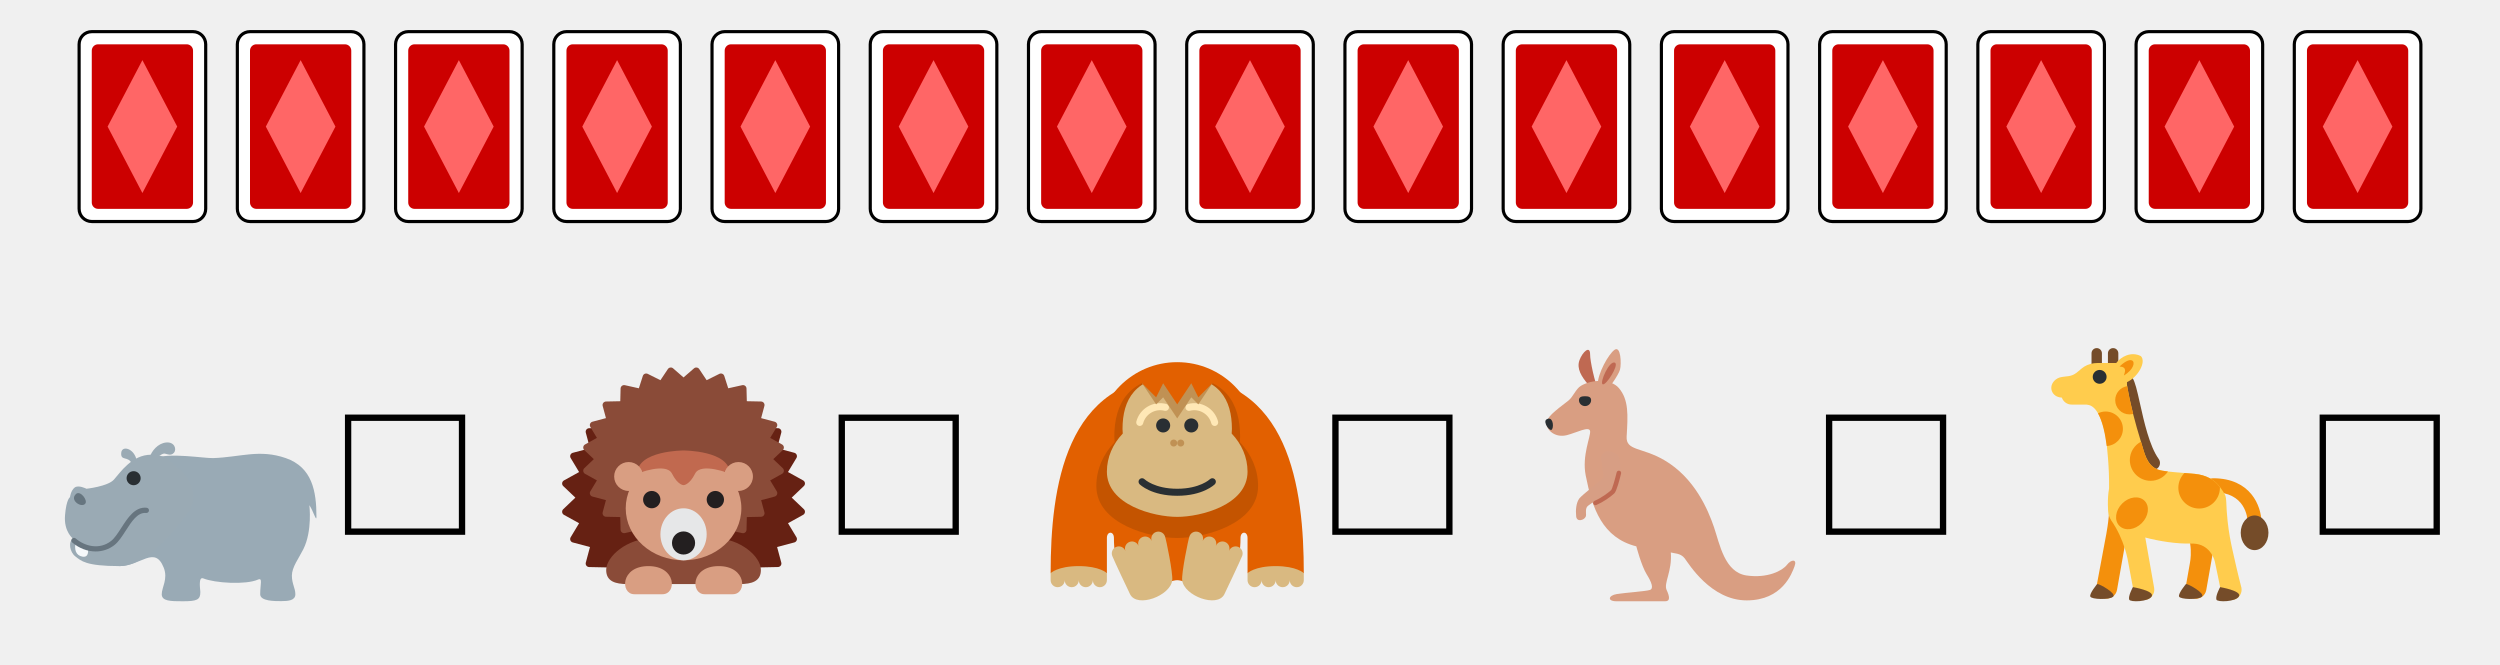
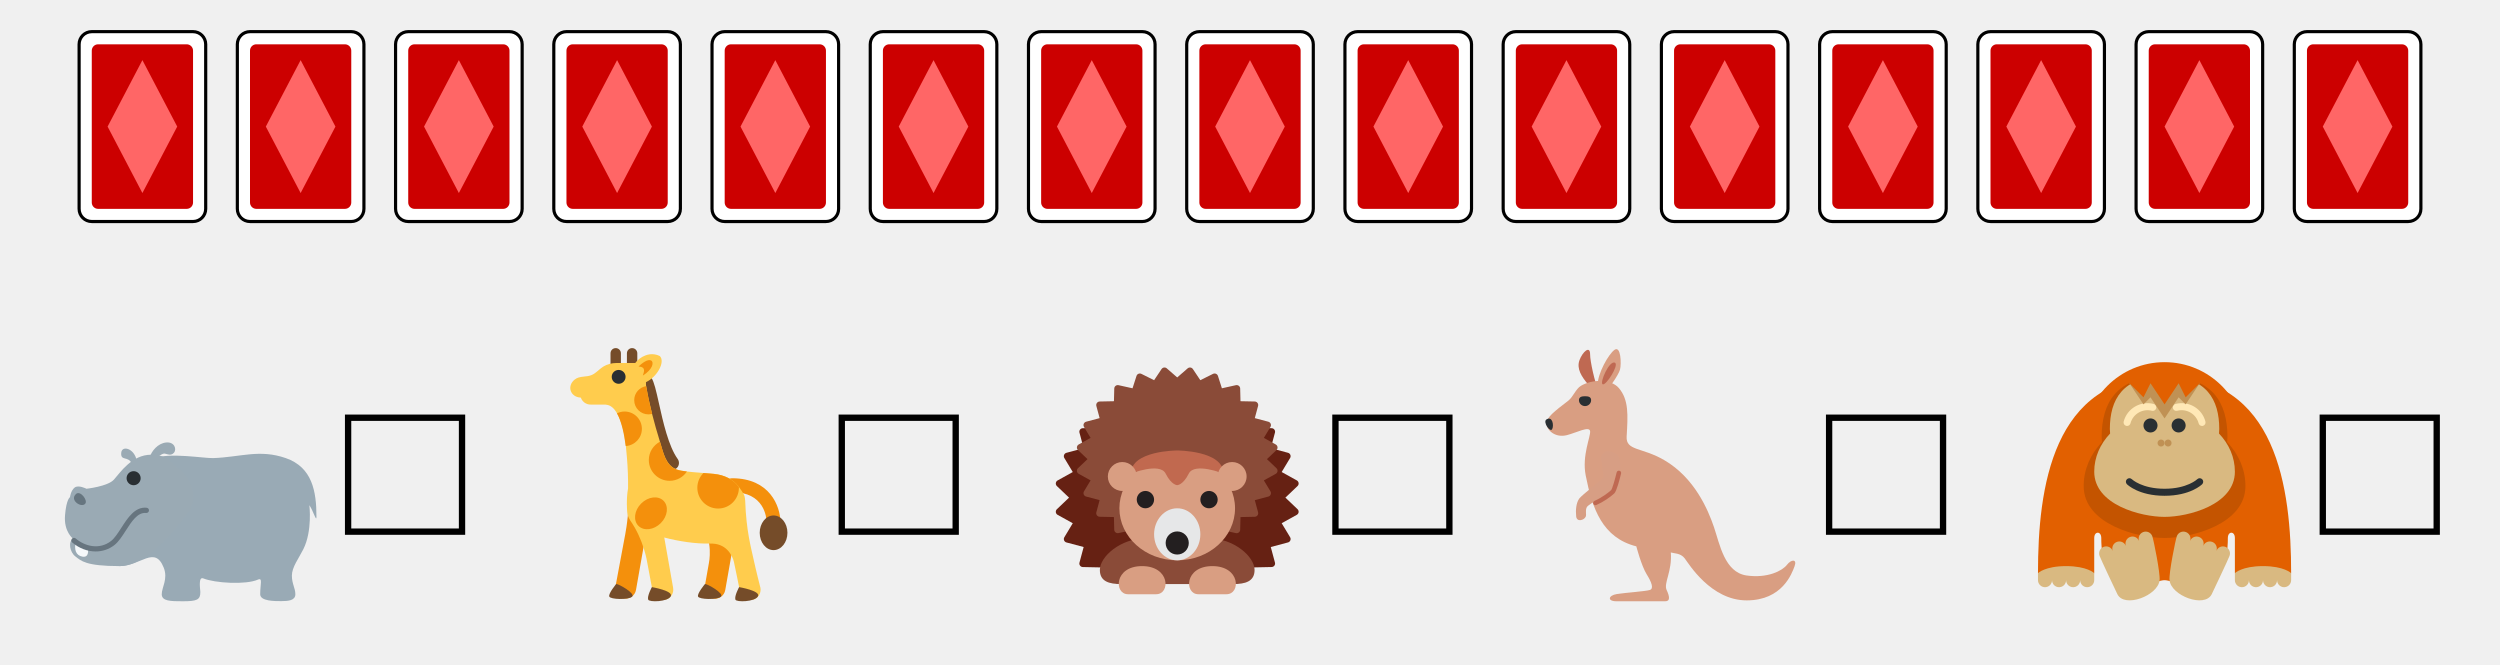
<svg xmlns="http://www.w3.org/2000/svg" width="790.0" height="210.0" viewBox="0 0 790.0 210.0">
  <defs>
</defs>
  <g>
    <g transform="translate(25.0, 10)">
      <rect x="0" y="0" width="40" height="60" rx="4" ry="4" fill="white" stroke="black" stroke-width="1" />
      <rect x="4" y="4" width="32" height="52" rx="2" ry="2" fill="#cc0000" stroke="none" />
      <path d="M20.0,9 L31,30.0 L20.0,51 L9,30.0 Z" fill="#ff6666" />
    </g>
    <g transform="translate(75.0, 10)">
      <rect x="0" y="0" width="40" height="60" rx="4" ry="4" fill="white" stroke="black" stroke-width="1" />
      <rect x="4" y="4" width="32" height="52" rx="2" ry="2" fill="#cc0000" stroke="none" />
      <path d="M20.0,9 L31,30.0 L20.0,51 L9,30.0 Z" fill="#ff6666" />
    </g>
    <g transform="translate(125.0, 10)">
      <rect x="0" y="0" width="40" height="60" rx="4" ry="4" fill="white" stroke="black" stroke-width="1" />
      <rect x="4" y="4" width="32" height="52" rx="2" ry="2" fill="#cc0000" stroke="none" />
      <path d="M20.0,9 L31,30.0 L20.0,51 L9,30.0 Z" fill="#ff6666" />
    </g>
    <g transform="translate(175.0, 10)">
      <rect x="0" y="0" width="40" height="60" rx="4" ry="4" fill="white" stroke="black" stroke-width="1" />
      <rect x="4" y="4" width="32" height="52" rx="2" ry="2" fill="#cc0000" stroke="none" />
      <path d="M20.0,9 L31,30.0 L20.0,51 L9,30.0 Z" fill="#ff6666" />
    </g>
    <g transform="translate(225.0, 10)">
      <rect x="0" y="0" width="40" height="60" rx="4" ry="4" fill="white" stroke="black" stroke-width="1" />
      <rect x="4" y="4" width="32" height="52" rx="2" ry="2" fill="#cc0000" stroke="none" />
      <path d="M20.0,9 L31,30.0 L20.0,51 L9,30.0 Z" fill="#ff6666" />
    </g>
    <g transform="translate(275.0, 10)">
      <rect x="0" y="0" width="40" height="60" rx="4" ry="4" fill="white" stroke="black" stroke-width="1" />
      <rect x="4" y="4" width="32" height="52" rx="2" ry="2" fill="#cc0000" stroke="none" />
      <path d="M20.0,9 L31,30.0 L20.0,51 L9,30.0 Z" fill="#ff6666" />
    </g>
    <g transform="translate(325.0, 10)">
      <rect x="0" y="0" width="40" height="60" rx="4" ry="4" fill="white" stroke="black" stroke-width="1" />
      <rect x="4" y="4" width="32" height="52" rx="2" ry="2" fill="#cc0000" stroke="none" />
      <path d="M20.0,9 L31,30.0 L20.0,51 L9,30.0 Z" fill="#ff6666" />
    </g>
    <g transform="translate(375.0, 10)">
      <rect x="0" y="0" width="40" height="60" rx="4" ry="4" fill="white" stroke="black" stroke-width="1" />
      <rect x="4" y="4" width="32" height="52" rx="2" ry="2" fill="#cc0000" stroke="none" />
      <path d="M20.0,9 L31,30.0 L20.0,51 L9,30.0 Z" fill="#ff6666" />
    </g>
    <g transform="translate(425.0, 10)">
      <rect x="0" y="0" width="40" height="60" rx="4" ry="4" fill="white" stroke="black" stroke-width="1" />
      <rect x="4" y="4" width="32" height="52" rx="2" ry="2" fill="#cc0000" stroke="none" />
      <path d="M20.0,9 L31,30.0 L20.0,51 L9,30.0 Z" fill="#ff6666" />
    </g>
    <g transform="translate(475.0, 10)">
      <rect x="0" y="0" width="40" height="60" rx="4" ry="4" fill="white" stroke="black" stroke-width="1" />
      <rect x="4" y="4" width="32" height="52" rx="2" ry="2" fill="#cc0000" stroke="none" />
      <path d="M20.0,9 L31,30.0 L20.0,51 L9,30.0 Z" fill="#ff6666" />
    </g>
    <g transform="translate(525.0, 10)">
      <rect x="0" y="0" width="40" height="60" rx="4" ry="4" fill="white" stroke="black" stroke-width="1" />
      <rect x="4" y="4" width="32" height="52" rx="2" ry="2" fill="#cc0000" stroke="none" />
      <path d="M20.0,9 L31,30.0 L20.0,51 L9,30.0 Z" fill="#ff6666" />
    </g>
    <g transform="translate(575.0, 10)">
      <rect x="0" y="0" width="40" height="60" rx="4" ry="4" fill="white" stroke="black" stroke-width="1" />
      <rect x="4" y="4" width="32" height="52" rx="2" ry="2" fill="#cc0000" stroke="none" />
      <path d="M20.0,9 L31,30.0 L20.0,51 L9,30.0 Z" fill="#ff6666" />
    </g>
    <g transform="translate(625.0, 10)">
      <rect x="0" y="0" width="40" height="60" rx="4" ry="4" fill="white" stroke="black" stroke-width="1" />
      <rect x="4" y="4" width="32" height="52" rx="2" ry="2" fill="#cc0000" stroke="none" />
      <path d="M20.0,9 L31,30.0 L20.0,51 L9,30.0 Z" fill="#ff6666" />
    </g>
    <g transform="translate(675.0, 10)">
      <rect x="0" y="0" width="40" height="60" rx="4" ry="4" fill="white" stroke="black" stroke-width="1" />
      <rect x="4" y="4" width="32" height="52" rx="2" ry="2" fill="#cc0000" stroke="none" />
      <path d="M20.0,9 L31,30.0 L20.0,51 L9,30.0 Z" fill="#ff6666" />
    </g>
    <g transform="translate(725.0, 10)">
      <rect x="0" y="0" width="40" height="60" rx="4" ry="4" fill="white" stroke="black" stroke-width="1" />
      <rect x="4" y="4" width="32" height="52" rx="2" ry="2" fill="#cc0000" stroke="none" />
      <path d="M20.0,9 L31,30.0 L20.0,51 L9,30.0 Z" fill="#ff6666" />
    </g>
    <g transform="translate(10.0, 100)">
      <g>
        <svg x="10.0" y="10.0" width="80" height="80" viewBox="0 0 36 36">
          <path fill="#99AAB5" d="M13 15.689c1.945-.886 7.032-.006 8.304-.048 3.861-.127 6.58-1.305 10.332 0C35.388 16.946 36 20.327 36 24c0 .816-.465-.9-1.008-1.662 0 0 .451 3.643-.854 6.253-.664 1.328-1.631 2.557-1.631 3.753-.001 1.197.493 1.78.493 2.656 0 .892-1 .98-2 .98-.926 0-3 .02-3-.98 0-1.423.385-2.394-.312-2.083-1.729.771-6.146.5-7.771-.167-.766-.314-.43 1.598-.428 1.932C19.499 35.795 19 36 17 36c-1.741 0-3-.012-3-1s.919-2.179.281-3.781C13 28 11 31 7.999 31 5.031 31 13 15.689 13 15.689z" />
          <path fill="#9AAAB4" d="M3.29 20s3.045-.326 3.915-1.305c.87-.979 2.556-3.535 5.275-3.535s3.045 1.577 4.024 2.066c.978.49 2.91 3.653 1.496 5.774s-6 8-10 8c-4.84 0-5.485-.764-6.281-1.375-.792-.607-1.051-2.042-.344-2.531 0 0-1.312-1-1.131-3.287.185-2.331.707-2.61.707-2.61s.109-.924.653-1.359C2.148 19.402 3.29 20 3.29 20z" />
          <path fill="#F5F8FA" d="M2.691 29.65c.629.132.992-.253.777-1.4-.657.047-1.663-.816-1.663-.816-.327 1.268.012 2.032.886 2.216z" />
          <path fill="#67757F" d="M4.601 28.918c-1.148 0-2.333-.432-3.327-1.279-.157-.135-.176-.371-.042-.528.135-.157.372-.177.529-.042 1.306 1.115 3.371 1.657 5.039.354.497-.388.958-1.104 1.446-1.861.912-1.416 1.945-3.033 3.602-2.862.207.02.357.203.337.409-.02.205-.205.353-.409.337-1.212-.127-2.066 1.226-2.9 2.522-.523.812-1.017 1.58-1.614 2.047-.774.604-1.705.903-2.661.903z" />
          <path fill="#66757F" d="M1.813 20.74c.611-.543 1.694.891 1.318 1.374-.535.687-2.308-.494-1.318-1.374z" />
          <circle fill="#292F33" cx="10" cy="18.5" r="1" />
          <path fill="#9AAAB4" d="M8.238 14.889c.095-1.09 1.794-.653 2.175.979s-.42 1.168-.653.598c-.489-1.197-1.631-.327-1.522-1.577zm4.062.598c.258-.84 1.142-1.958 2.338-2.066 1.196-.109 1.523.979 1.088 1.468-.435.489-.979.163-1.305.109s-1.088.489-1.414.979c-.326.489-.924.217-.707-.49z" />
        </svg>
        <rect x="100.0" y="32.0" width="36.0" height="36.0" fill="none" stroke="black" stroke-width="2" />
      </g>
    </g>
    <g transform="translate(166.0, 100)">
      <g>
        <svg x="10.0" y="10.0" width="80" height="80" viewBox="0 0 36 36">
+           <path d="M22.217 35.615h-.002c-.804-.142-1.34-.908-1.198-1.712l.59-3.344s.68-3.165-1.076-5.449c1.259-1.171 5.024.085 5.024.085l-1.626 9.221c-.142.804-.908 1.34-1.712 1.199zm-12.692-.021h-.002c-.804-.142-1.34-.908-1.198-1.712l1.312-7.025s.503-2.419.503-4.439c1.142-.439 2.723 2.757 2.723 2.757l-1.626 9.221c-.143.803-.909 1.339-1.712 1.198zm21.277-9.823c-.537 0-.977-.431-.985-.969-.012-.723-.304-4.326-4.925-4.326-.545 0-.985-.441-.985-.985s.441-.985.985-.985c5.363 0 6.858 3.938 6.896 6.264.009.545-.425.993-.969 1.002l-.017-.001z" fill="#F4900C" />
+           <g fill="#754C29">
+             <path d="M15.226 17.252l-3.46-11.98 1.687-1.02c.369.61.628 1.722 1.054 3.633.569 2.558 1.349 6.06 2.657 7.876.318.442.218 1.058-.224 1.376-.175.126-1.714.115-1.714.115zM7.615 2.71V.739c0-.408.331-.739.739-.739s.739.331.739.739V2.71H7.615zm2.332 0V.739c0-.408.331-.739.739-.739s.739.331.739.739V2.71H9.947z" />
+             <ellipse cx="30.802" cy="26.263" rx="1.971" ry="2.464" />
+           </g>
+           <path fill="#FFCC4D" d="M28.935 34.094s-.647-2.515-.998-4.154c-.332-1.549-1.025-3.981-1.171-8.225-.01-.145-.039-.512-.138-.779-.122-.33-.567-.933-.766-1.203-.777-1.052-2.012-1.691-3.526-1.847-1.283-.132-2.573-.185-3.854-.339-.59-.071-1.1-.156-1.422-.272-1.636-.589-1.962-2.502-2.414-3.965-.8-2.59-1.508-5.225-1.961-7.9l-.036.009.036-.009-.027-.165V4.84c1.567-.714 2.79-2.888 1.971-3.706-1.416-.708-2.827.11-3.513.992-.02-.001-.039-.006-.059-.006H8.459c-.655 0-1.304.16-1.872.51-.584.359-.986.907-1.633 1.19-.786.344-1.721.093-2.417.64-1.189.933-.625 2.525.854 2.578.201.577.745.993 1.39.993h2.106c.055.011.108.021.173.029.604.071 1.088.525 1.477 1.215 1.047 1.856 1.244 4.244 1.415 6.324.119 1.448.177 2.906.158 4.36-.293 1.566-.12 3.377-.12 3.377.044.419.186.777.394 1.095l-.01.011c1.99 2.81 2.449 5.97 2.449 5.97l.784 4.193c.142.804.908 1.341 1.713 1.199.804-.142 1.341-.908 1.199-1.712l-1.262-7.159c1.977.534 4.609.932 6.449.852 0 .006-.003.014-.002.02 2.371-.146 3.26 1.73 3.454 2.576.194.846.868 4.228.868 4.228.142.804.909 1.341 1.712 1.199.802-.143 1.339-.91 1.197-1.714z" />
+           <path fill="#F4900C" d="M11.975 22.1c-.985.985-1.16 2.408-.391 3.178.77.77 2.193.595 3.178-.391s1.16-2.408.391-3.178c-.77-.77-2.193-.595-3.178.391zm1.088-6.185c0 1.633 1.324 2.956 2.956 2.956 1.029 0 1.933-.526 2.462-1.323-.59-.071-1.1-.156-1.422-.272-1.564-.563-1.872-2.237-2.253-3.441-.057-.179-.108-.349-.162-.523-.935.496-1.581 1.469-1.581 2.603zm-.986-4.434c0-1.361-1.103-2.464-2.464-2.464-.388 0-.75.098-1.077.257.635 1.126 1.015 2.885 1.242 4.653 1.282-.086 2.299-1.142 2.299-2.446zm-1.093-4.079c0 1.118.906 2.023 2.023 2.023.182 0 .355-.032.523-.077-.449-1.787-.709-3.122-.847-3.937-.961.156-1.699.985-1.699 1.991zm8.977 12.456c0 1.633 1.324 2.956 2.956 2.956 1.633 0 2.956-1.324 2.956-2.956 0-.043-.011-.082-.013-.124-.777-1.052-2.012-1.691-3.526-1.847-.457-.047-.972-.088-1.499-.128-.538.536-.874 1.277-.874 2.099zM11.598 2.613c.505-.483 1.317-1.089 1.778-.856.461.233.258 1.273-1.166 2.151.113-.439.551-1.215-.612-1.295z" />
+           <circle fill="#292F33" cx="8.772" cy="4.09" r=".985" />
+           <path d="M21.047 33.545s-1.142 1.351-.985 1.781 2.741.491 3.249.022-1.951-1.842-2.264-1.803zm-12.623 0s-1.142 1.351-.985 1.781c.156.43 2.741.491 3.249.022s-1.951-1.842-2.264-1.803zm4.547 2.22c.136.391 2.766.329 3.205-.461.439-.79-2.678-1.317-2.678-1.317s-.703 1.273-.527 1.778zm12.404 0c.136.391 2.766.329 3.205-.461.439-.79-2.678-1.317-2.678-1.317s-.703 1.273-.527 1.778z" fill="#754C29" />
+         </svg>
+         <rect x="100.0" y="32.0" width="36.0" height="36.0" fill="none" stroke="black" stroke-width="2" />
+       </g>
+     </g>
+     <g transform="translate(322.0, 100)">
+       <g>
+         <svg x="10.0" y="10.0" width="80" height="80" viewBox="0 0 36 36">
          <path fill="#6D6E71" d="M28.688 20.312C28.688 26.217 23.904 31 18 31c-5.903 0-10.688-4.783-10.688-10.688 0-5.903 4.786-10.689 10.688-10.689 5.904.001 10.688 4.786 10.688 10.689z" />
          <path fill="#662113" d="M26 33.5H10c-1.665 0-2.479-1.339-2.763-2.31l-2.664-.056c-.153-.003-.297-.077-.389-.2-.092-.122-.123-.281-.083-.43l.594-2.216-2.446-.651c-.152-.041-.276-.15-.335-.296s-.046-.311.035-.445l1.199-1.993-2.156-1.192c-.139-.077-.233-.216-.254-.374-.02-.157.036-.315.151-.426l1.729-1.647-1.729-1.646c-.115-.11-.171-.268-.151-.426.021-.158.115-.297.254-.374l2.156-1.194-1.2-1.994c-.081-.135-.094-.3-.035-.445.059-.146.183-.255.335-.296l2.446-.65-.594-2.218c-.04-.148-.009-.307.083-.43s.236-.196.39-.2l2.575-.053.058-2.302c.004-.149.074-.289.192-.381.118-.092.271-.127.416-.094l2.521.561.717-2.234c.045-.139.148-.251.282-.308.136-.056.288-.051.417.014l2.284 1.139 1.341-2.009c.08-.119.208-.199.35-.218.145-.019.287.024.394.119L18 7.258l1.88-1.636c.109-.094.251-.137.395-.118.143.019.269.099.35.218l1.34 2.009 2.286-1.139c.13-.065.283-.069.417-.014.135.057.237.169.282.308l.716 2.234 2.521-.561c.146-.032.298.002.416.094s.188.232.192.381l.058 2.302 2.574.053c.153.003.297.077.389.2.093.123.123.282.083.43l-.595 2.217 2.449.65c.152.04.276.15.336.296.059.146.046.311-.035.445l-1.201 1.994 2.155 1.194c.14.077.233.216.254.374s-.036.316-.151.426l-1.729 1.646 1.729 1.647c.115.11.172.269.151.426-.021.158-.114.297-.254.374L32.854 24.9l1.2 1.993c.081.135.094.3.035.445-.06.146-.184.255-.335.296l-2.45.651.595 2.216c.04.148.01.307-.082.43-.093.123-.236.197-.39.2l-2.663.056c-.285.974-1.099 2.313-2.764 2.313z" />
          <path fill="#8A4B38" d="M16.188 28.824c-.022 0-.044-.001-.066-.004-.143-.019-.27-.099-.35-.219l-1.058-1.585-1.805.899c-.131.064-.283.07-.418.014-.134-.057-.237-.169-.282-.309l-.564-1.757-1.99.442c-.148.031-.299-.003-.417-.095s-.188-.231-.192-.381l-.045-1.804-2.029-.043c-.153-.003-.297-.077-.389-.2-.092-.122-.123-.281-.083-.43l.464-1.732-1.92-.51c-.152-.041-.276-.15-.335-.296s-.046-.311.035-.445l.937-1.557-1.688-.934c-.14-.077-.234-.216-.254-.374-.02-.158.036-.316.151-.426l1.352-1.289-1.352-1.287c-.115-.11-.171-.268-.151-.426.021-.158.115-.297.254-.374l1.689-.935-.937-1.558c-.081-.135-.094-.3-.035-.445.059-.146.183-.255.335-.296l1.922-.511-.466-1.732c-.04-.148-.009-.307.083-.43s.236-.196.39-.2l2.029-.042.045-1.805c.004-.149.074-.289.192-.381.117-.092.27-.127.416-.094l1.99.442.564-1.756c.045-.139.148-.251.282-.308.136-.055.287-.051.418.014l1.805.899 1.058-1.584c.08-.119.207-.199.35-.218.144-.021.287.024.395.119L18 4.172l1.484-1.291c.109-.095.253-.138.395-.119.143.019.269.099.35.218l1.057 1.583 1.807-.9c.13-.064.283-.069.417-.013.135.057.237.169.282.308l.562 1.756 1.991-.442c.146-.033.3.002.416.094.118.092.188.232.192.382l.045 1.804 2.028.042c.153.003.297.077.389.2.093.123.123.282.083.43l-.465 1.734 1.924.511c.152.041.276.15.336.296.059.146.046.311-.035.445l-.938 1.558 1.689.935c.14.077.233.216.254.374.021.158-.036.316-.151.426l-1.353 1.287 1.353 1.289c.115.11.172.268.151.426-.021.158-.115.296-.254.374l-1.688.934.938 1.557c.081.135.094.3.035.445-.06.145-.184.255-.335.296l-1.925.512.465 1.732c.04.148.01.307-.082.43-.093.123-.236.197-.39.2l-2.028.043-.045 1.804c-.004.149-.074.289-.192.381-.117.092-.271.126-.416.095l-1.991-.442-.562 1.757c-.045.139-.147.252-.282.309-.134.058-.284.053-.417-.014l-1.806-.899-1.058 1.585c-.08.12-.207.199-.35.219-.142.018-.286-.024-.395-.119L18 27.407l-1.483 1.294c-.092.08-.209.123-.329.123z" />
          <path fill="#8A4B38" d="M13.5 27.052h9c3.521 0 6.5 2.575 6.5 4.5 0 1.65-1.35 2-3 2H10c-1.65 0-3-.35-3-2 0-1.925 2.99-4.5 6.5-4.5z" />
          <path fill="#D99E82" d="M26.222 22.779c0 4.088-3.68 7.398-8.222 7.398s-8.222-3.31-8.222-7.398c0-4.087 3.68-7.4 8.222-7.4s8.222 3.313 8.222 7.4z" />
          <path fill="#E6E7E8" d="M21.289 26.479c0 2.043-1.473 3.699-3.289 3.699s-3.289-1.656-3.289-3.699S16.183 22.78 18 22.78s3.289 1.655 3.289 3.699z" />
          <path fill="#231F20" d="M19.645 27.711c0 .908-.736 1.645-1.645 1.645s-1.645-.736-1.645-1.645c0-.908.736-1.642 1.645-1.642s1.645.734 1.645 1.642zm-4.934-6.166c0 .682-.552 1.234-1.233 1.234s-1.233-.553-1.233-1.234c0-.68.552-1.232 1.233-1.232.681-.001 1.233.552 1.233 1.232zm9.044 0c0 .682-.552 1.234-1.232 1.234-.682 0-1.233-.553-1.233-1.234 0-.68.552-1.232 1.233-1.232.68-.001 1.232.552 1.232 1.232z" />
          <path fill="#C1694F" d="M11.422 17.846s4.111-1.644 4.933 0C17.178 19.49 18 19.49 18 19.49v-4.934c0 .001-6.578.001-6.578 3.29zm13.155 0s-4.11-1.644-4.933 0C18.822 19.49 18 19.49 18 19.49v-4.934c0 .001 6.577.001 6.577 3.29z" />
          <path fill="#D99E82" d="M12.245 18.256c0 1.136-.92 2.056-2.055 2.056-1.136 0-2.056-.92-2.056-2.056 0-1.135.92-2.055 2.056-2.055 1.135 0 2.055.92 2.055 2.055zm15.621 0c0 1.136-.92 2.056-2.056 2.056-1.135 0-2.056-.92-2.056-2.056 0-1.135.921-2.055 2.056-2.055 1.136 0 2.056.92 2.056 2.055zM11 35c-2 0-2-4 2-4s4.062 4 2 4h-4zm10 0c-2 0-2-4 2-4s4.062 4 2 4h-4z" />
-         </svg>
-         <rect x="100.0" y="32.0" width="36.0" height="36.0" fill="none" stroke="black" stroke-width="2" />
-       </g>
-     </g>
-     <g transform="translate(322.0, 100)">
-       <g>
-         <svg x="10.0" y="10.0" width="80" height="80" viewBox="0 0 36 36">
-           <path fill="#E26000" d="M36 32c0-12-2-28-18-28S0 20 0 32h8v-5c0-1 1-1 1 0 0 7 4 6 4 6l2 2 1-1c0-.552 1.448-1 2-1s2 .448 2 1l1 1 2-2s4 1 4-6c0-1 1-1 1 0v5h8z" />
-           <circle fill="#E26000" cx="18" cy="13.5" r="11.5" />
-           <path fill="#D9B981" d="M32 31c-3 0-4 1-4 1v1c0 .552.448 1 1 1s1-.448 1-1c0 .552.448 1 1 1s1-.448 1-1c0 .552.448 1 1 1s1-.448 1-1c0 .552.448 1 1 1s1-.448 1-1v-1s-1-1-4-1zM4 31c-3 0-4 1-4 1v1c0 .552.448 1 1 1s1-.448 1-1c0 .552.448 1 1 1s1-.448 1-1c0 .552.448 1 1 1s1-.448 1-1c0 .552.448 1 1 1s1-.448 1-1v-1s-1-1-4-1z" />
-           <path fill="#C45400" d="M6.5 19.607C6.5 25.051 14.167 27 18 27s11.5-1.949 11.5-7.393c0-2.366-.974-4.536-2.595-6.235.023-.244.04-.491.04-.747C26.944 7.862 24.9 4 18 4s-8.944 3.862-8.944 8.625c0 .256.017.503.04.747C7.474 15.071 6.5 17.241 6.5 19.607z" />
-           <path fill="#D9B981" d="M8 17.571C8 22.305 14.667 24 18 24s10-1.695 10-6.429c0-2.057-.847-3.944-2.257-5.422.02-.212.035-.427.035-.65C25.778 7.358 24 4 18 4s-7.778 3.358-7.778 7.5c0 .223.015.438.035.65C8.847 13.627 8 15.514 8 17.571z" />
-           <circle fill="#292F33" cx="16" cy="11" r="1" />
-           <circle fill="#292F33" cx="20" cy="11" r="1" />
-           <path fill="#FFE8B6" d="M12.67 11.073c-.042 0-.084-.005-.127-.016-.267-.07-.427-.343-.357-.61.488-1.867 2.405-2.988 4.271-2.503.267.07.427.343.357.61-.07.267-.343.424-.61.357-1.332-.347-2.702.455-3.05 1.788-.059.225-.262.374-.484.374zm10.66 0c-.223 0-.425-.149-.483-.374-.169-.646-.579-1.188-1.155-1.525-.576-.339-1.249-.432-1.896-.262-.269.069-.54-.091-.609-.357-.07-.268.09-.541.357-.61.901-.236 1.846-.106 2.653.367.807.473 1.381 1.231 1.616 2.136.07.267-.09.54-.357.61-.042.009-.085.015-.126.015z" />
-           <path fill="#C09154" d="M13 5l2 3 1-1 2 3 2-3 1 1 2-3s-2-1-5-1-5 1-5 1z" />
-           <path fill="#E26000" d="M13 5l2 2 1-2 2 3 2-3 1 2 2-2s-2-2-5-2-5 2-5 2z" />
-           <circle fill="#C09154" cx="17.5" cy="13.5" r=".5" />
-           <circle fill="#C09154" cx="18.5" cy="13.5" r=".5" />
-           <path fill="#292F33" d="M18 21c-3.665 0-5.286-1.579-5.354-1.646-.195-.195-.195-.512 0-.707.195-.194.51-.195.705-.002C13.365 18.658 14.783 20 18 20c3.218 0 4.635-1.342 4.648-1.356.197-.191.514-.189.706.006.193.195.193.509-.001.703C23.286 19.421 21.665 21 18 21z" />
-           <path fill="#D9B981" d="M17.295 33c-.235 2.224-5 4-6 2-.247-.494-2.341-4.936-2.535-5.453-.194-.517.068-1.094.586-1.287s1.094.068 1.287.586c-.194-.517.068-1.094.586-1.287.517-.194 1.094.068 1.287.586-.194-.517.068-1.094.586-1.287.517-.194 1.094.068 1.287.586-.194-.517.068-1.094.586-1.287s1.094.068 1.287.586c.193.514 1.148 5.263 1.043 6.257zm1.41 0c.235 2.224 5 4 6 2 .247-.494 2.341-4.936 2.535-5.453.194-.517-.068-1.094-.586-1.287s-1.094.068-1.287.586c.194-.517-.068-1.094-.586-1.287-.517-.194-1.094.068-1.287.586.194-.517-.068-1.094-.586-1.287-.517-.194-1.094.068-1.287.586.194-.517-.068-1.094-.586-1.287s-1.094.068-1.287.586c-.193.514-1.148 5.263-1.043 6.257z" />
        </svg>
        <rect x="100.0" y="32.0" width="36.0" height="36.0" fill="none" stroke="black" stroke-width="2" />
      </g>
    </g>
    <g transform="translate(478.0, 100)">
      <g>
        <svg x="10.0" y="10.0" width="80" height="80" viewBox="0 0 36 36">
          <path fill="#BF6952" d="M6.513.886c0 .984.649 3.926 1.153 5.047s-.505.35-1.442-.771-1.657-2.244-1.225-3.435S6.513-.446 6.513.886z" />
          <path fill="#D99E82" d="M.314 10.699c-.004.961 1.22 2.097 2.883 1.682 1.333-.332 3.234-1.359 3.316-.561.082.798-1.179 3.471-.629 6.276.93 4.74 2.379 8.873 7.201 10.095 0 0 .723 2.775 1.479 3.986.694 1.111 1.029 2.022.45 2.215-.579.193-3.472.386-4.694.579C9.099 35.164 8.906 36 10.256 36H17.2c.707 0 .643-.643.193-1.607s.805-2.643.598-5.332c.414.14 1.395.067 1.974.838.579.772 3.729 5.976 8.809 5.976s6.43-3.826 6.815-4.855c.386-1.029-.45-1.029-1.093-.193s-2.761 1.931-5.722 1.508c-3.151-.45-3.822-4.465-4.658-6.909-.836-2.443-2.74-6.968-7.044-9.487-3.177-1.859-5.483-1.31-5.363-3.356.178-3.033.325-5.21-1.099-6.892-1.15-1.357-3.851-1.264-5.418-.319-.697.42-1.117 1.595-1.778 2.103C1.428 8.998.317 9.848.314 10.699z" />
          <path fill="#D79E84" d="M6.042 22.625c-.259.531-.006 1.019-.158 1.355-.225.497-1.254.804-1.35-.032-.097-.836-.021-1.948.45-2.572.322-.427 3.279-2.797 3.408-2.893.129-.096-.354-2.893-.354-2.893s.096-1.125 1.447-.868c1.35.257 1.318 1.415 1.318 2.636s.225 2.443-.386 2.733-4.117 2.003-4.375 2.534z" />
          <path fill="#292F33" d="M6.657 7.405c0 .465-.387.841-.865.841s-.865-.377-.865-.841.387-.561.865-.561.865.096.865.561z" />
          <path fill="#D99E82" d="M9.973.255c.912-.665 1.009 1.963.793 2.804S8.891 6.073 8.891 6.073s-1.297.631-1.297-.911S9.108.886 9.973.255z" />
          <path fill="#BF6952" d="M10.062 2.09c.58.346-1.307 3.303-1.766 3.055-.459-.247.988-3.519 1.766-3.055z" />
          <path fill="#292F33" d="M.314 10.139c.869-.528 1.081.911.793 1.402-.289.49-1.37-1.052-.793-1.402z" />
          <path fill="#BF6952" d="M7.274 22.34c-.125 0-.244-.073-.297-.195-.071-.164.004-.354.168-.426 1.066-.464 1.99-1.182 2.367-1.533.15-.182.523-1.447.777-2.511.042-.174.219-.278.39-.24.174.042.281.216.24.39-.223.931-.645 2.536-.966 2.835-.546.508-1.546 1.216-2.55 1.652-.042.019-.086.028-.129.028z" />
        </svg>
        <rect x="100.0" y="32.0" width="36.0" height="36.0" fill="none" stroke="black" stroke-width="2" />
      </g>
    </g>
    <g transform="translate(634.0, 100)">
      <g>
        <svg x="10.0" y="10.0" width="80" height="80" viewBox="0 0 36 36">
-           <path d="M22.217 35.615h-.002c-.804-.142-1.34-.908-1.198-1.712l.59-3.344s.68-3.165-1.076-5.449c1.259-1.171 5.024.085 5.024.085l-1.626 9.221c-.142.804-.908 1.34-1.712 1.199zm-12.692-.021h-.002c-.804-.142-1.34-.908-1.198-1.712l1.312-7.025s.503-2.419.503-4.439c1.142-.439 2.723 2.757 2.723 2.757l-1.626 9.221c-.143.803-.909 1.339-1.712 1.198zm21.277-9.823c-.537 0-.977-.431-.985-.969-.012-.723-.304-4.326-4.925-4.326-.545 0-.985-.441-.985-.985s.441-.985.985-.985c5.363 0 6.858 3.938 6.896 6.264.009.545-.425.993-.969 1.002l-.017-.001z" fill="#F4900C" />
-           <g fill="#754C29">
-             <path d="M15.226 17.252l-3.46-11.98 1.687-1.02c.369.61.628 1.722 1.054 3.633.569 2.558 1.349 6.06 2.657 7.876.318.442.218 1.058-.224 1.376-.175.126-1.714.115-1.714.115zM7.615 2.71V.739c0-.408.331-.739.739-.739s.739.331.739.739V2.71H7.615zm2.332 0V.739c0-.408.331-.739.739-.739s.739.331.739.739V2.71H9.947z" />
-             <ellipse cx="30.802" cy="26.263" rx="1.971" ry="2.464" />
-           </g>
-           <path fill="#FFCC4D" d="M28.935 34.094s-.647-2.515-.998-4.154c-.332-1.549-1.025-3.981-1.171-8.225-.01-.145-.039-.512-.138-.779-.122-.33-.567-.933-.766-1.203-.777-1.052-2.012-1.691-3.526-1.847-1.283-.132-2.573-.185-3.854-.339-.59-.071-1.1-.156-1.422-.272-1.636-.589-1.962-2.502-2.414-3.965-.8-2.59-1.508-5.225-1.961-7.9l-.036.009.036-.009-.027-.165V4.84c1.567-.714 2.79-2.888 1.971-3.706-1.416-.708-2.827.11-3.513.992-.02-.001-.039-.006-.059-.006H8.459c-.655 0-1.304.16-1.872.51-.584.359-.986.907-1.633 1.19-.786.344-1.721.093-2.417.64-1.189.933-.625 2.525.854 2.578.201.577.745.993 1.39.993h2.106c.055.011.108.021.173.029.604.071 1.088.525 1.477 1.215 1.047 1.856 1.244 4.244 1.415 6.324.119 1.448.177 2.906.158 4.36-.293 1.566-.12 3.377-.12 3.377.044.419.186.777.394 1.095l-.01.011c1.99 2.81 2.449 5.97 2.449 5.97l.784 4.193c.142.804.908 1.341 1.713 1.199.804-.142 1.341-.908 1.199-1.712l-1.262-7.159c1.977.534 4.609.932 6.449.852 0 .006-.003.014-.002.02 2.371-.146 3.26 1.73 3.454 2.576.194.846.868 4.228.868 4.228.142.804.909 1.341 1.712 1.199.802-.143 1.339-.91 1.197-1.714z" />
-           <path fill="#F4900C" d="M11.975 22.1c-.985.985-1.16 2.408-.391 3.178.77.77 2.193.595 3.178-.391s1.16-2.408.391-3.178c-.77-.77-2.193-.595-3.178.391zm1.088-6.185c0 1.633 1.324 2.956 2.956 2.956 1.029 0 1.933-.526 2.462-1.323-.59-.071-1.1-.156-1.422-.272-1.564-.563-1.872-2.237-2.253-3.441-.057-.179-.108-.349-.162-.523-.935.496-1.581 1.469-1.581 2.603zm-.986-4.434c0-1.361-1.103-2.464-2.464-2.464-.388 0-.75.098-1.077.257.635 1.126 1.015 2.885 1.242 4.653 1.282-.086 2.299-1.142 2.299-2.446zm-1.093-4.079c0 1.118.906 2.023 2.023 2.023.182 0 .355-.032.523-.077-.449-1.787-.709-3.122-.847-3.937-.961.156-1.699.985-1.699 1.991zm8.977 12.456c0 1.633 1.324 2.956 2.956 2.956 1.633 0 2.956-1.324 2.956-2.956 0-.043-.011-.082-.013-.124-.777-1.052-2.012-1.691-3.526-1.847-.457-.047-.972-.088-1.499-.128-.538.536-.874 1.277-.874 2.099zM11.598 2.613c.505-.483 1.317-1.089 1.778-.856.461.233.258 1.273-1.166 2.151.113-.439.551-1.215-.612-1.295z" />
-           <circle fill="#292F33" cx="8.772" cy="4.09" r=".985" />
-           <path d="M21.047 33.545s-1.142 1.351-.985 1.781 2.741.491 3.249.022-1.951-1.842-2.264-1.803zm-12.623 0s-1.142 1.351-.985 1.781c.156.43 2.741.491 3.249.022s-1.951-1.842-2.264-1.803zm4.547 2.22c.136.391 2.766.329 3.205-.461.439-.79-2.678-1.317-2.678-1.317s-.703 1.273-.527 1.778zm12.404 0c.136.391 2.766.329 3.205-.461.439-.79-2.678-1.317-2.678-1.317s-.703 1.273-.527 1.778z" fill="#754C29" />
+           <path fill="#E26000" d="M36 32c0-12-2-28-18-28S0 20 0 32h8v-5c0-1 1-1 1 0 0 7 4 6 4 6l2 2 1-1c0-.552 1.448-1 2-1s2 .448 2 1l1 1 2-2s4 1 4-6c0-1 1-1 1 0v5h8z" />
+           <circle fill="#E26000" cx="18" cy="13.5" r="11.5" />
+           <path fill="#D9B981" d="M32 31c-3 0-4 1-4 1v1c0 .552.448 1 1 1s1-.448 1-1c0 .552.448 1 1 1s1-.448 1-1c0 .552.448 1 1 1s1-.448 1-1c0 .552.448 1 1 1s1-.448 1-1v-1s-1-1-4-1zM4 31c-3 0-4 1-4 1v1c0 .552.448 1 1 1s1-.448 1-1c0 .552.448 1 1 1s1-.448 1-1c0 .552.448 1 1 1s1-.448 1-1c0 .552.448 1 1 1s1-.448 1-1v-1s-1-1-4-1z" />
+           <path fill="#C45400" d="M6.5 19.607C6.5 25.051 14.167 27 18 27s11.5-1.949 11.5-7.393c0-2.366-.974-4.536-2.595-6.235.023-.244.04-.491.04-.747C26.944 7.862 24.9 4 18 4s-8.944 3.862-8.944 8.625c0 .256.017.503.04.747C7.474 15.071 6.5 17.241 6.5 19.607z" />
+           <path fill="#D9B981" d="M8 17.571C8 22.305 14.667 24 18 24s10-1.695 10-6.429c0-2.057-.847-3.944-2.257-5.422.02-.212.035-.427.035-.65C25.778 7.358 24 4 18 4s-7.778 3.358-7.778 7.5c0 .223.015.438.035.65C8.847 13.627 8 15.514 8 17.571z" />
+           <circle fill="#292F33" cx="16" cy="11" r="1" />
+           <circle fill="#292F33" cx="20" cy="11" r="1" />
+           <path fill="#FFE8B6" d="M12.67 11.073c-.042 0-.084-.005-.127-.016-.267-.07-.427-.343-.357-.61.488-1.867 2.405-2.988 4.271-2.503.267.07.427.343.357.61-.07.267-.343.424-.61.357-1.332-.347-2.702.455-3.05 1.788-.059.225-.262.374-.484.374zm10.66 0c-.223 0-.425-.149-.483-.374-.169-.646-.579-1.188-1.155-1.525-.576-.339-1.249-.432-1.896-.262-.269.069-.54-.091-.609-.357-.07-.268.09-.541.357-.61.901-.236 1.846-.106 2.653.367.807.473 1.381 1.231 1.616 2.136.07.267-.09.54-.357.61-.042.009-.085.015-.126.015z" />
+           <path fill="#C09154" d="M13 5l2 3 1-1 2 3 2-3 1 1 2-3s-2-1-5-1-5 1-5 1z" />
+           <path fill="#E26000" d="M13 5l2 2 1-2 2 3 2-3 1 2 2-2s-2-2-5-2-5 2-5 2z" />
+           <circle fill="#C09154" cx="17.5" cy="13.5" r=".5" />
+           <circle fill="#C09154" cx="18.5" cy="13.5" r=".5" />
+           <path fill="#292F33" d="M18 21c-3.665 0-5.286-1.579-5.354-1.646-.195-.195-.195-.512 0-.707.195-.194.51-.195.705-.002C13.365 18.658 14.783 20 18 20c3.218 0 4.635-1.342 4.648-1.356.197-.191.514-.189.706.006.193.195.193.509-.001.703C23.286 19.421 21.665 21 18 21z" />
+           <path fill="#D9B981" d="M17.295 33c-.235 2.224-5 4-6 2-.247-.494-2.341-4.936-2.535-5.453-.194-.517.068-1.094.586-1.287s1.094.068 1.287.586c-.194-.517.068-1.094.586-1.287.517-.194 1.094.068 1.287.586-.194-.517.068-1.094.586-1.287.517-.194 1.094.068 1.287.586-.194-.517.068-1.094.586-1.287s1.094.068 1.287.586c.193.514 1.148 5.263 1.043 6.257zm1.41 0c.235 2.224 5 4 6 2 .247-.494 2.341-4.936 2.535-5.453.194-.517-.068-1.094-.586-1.287s-1.094.068-1.287.586c.194-.517-.068-1.094-.586-1.287-.517-.194-1.094.068-1.287.586.194-.517-.068-1.094-.586-1.287-.517-.194-1.094.068-1.287.586.194-.517-.068-1.094-.586-1.287s-1.094.068-1.287.586c-.193.514-1.148 5.263-1.043 6.257z" />
        </svg>
        <rect x="100.0" y="32.0" width="36.0" height="36.0" fill="none" stroke="black" stroke-width="2" />
      </g>
    </g>
  </g>
</svg>
